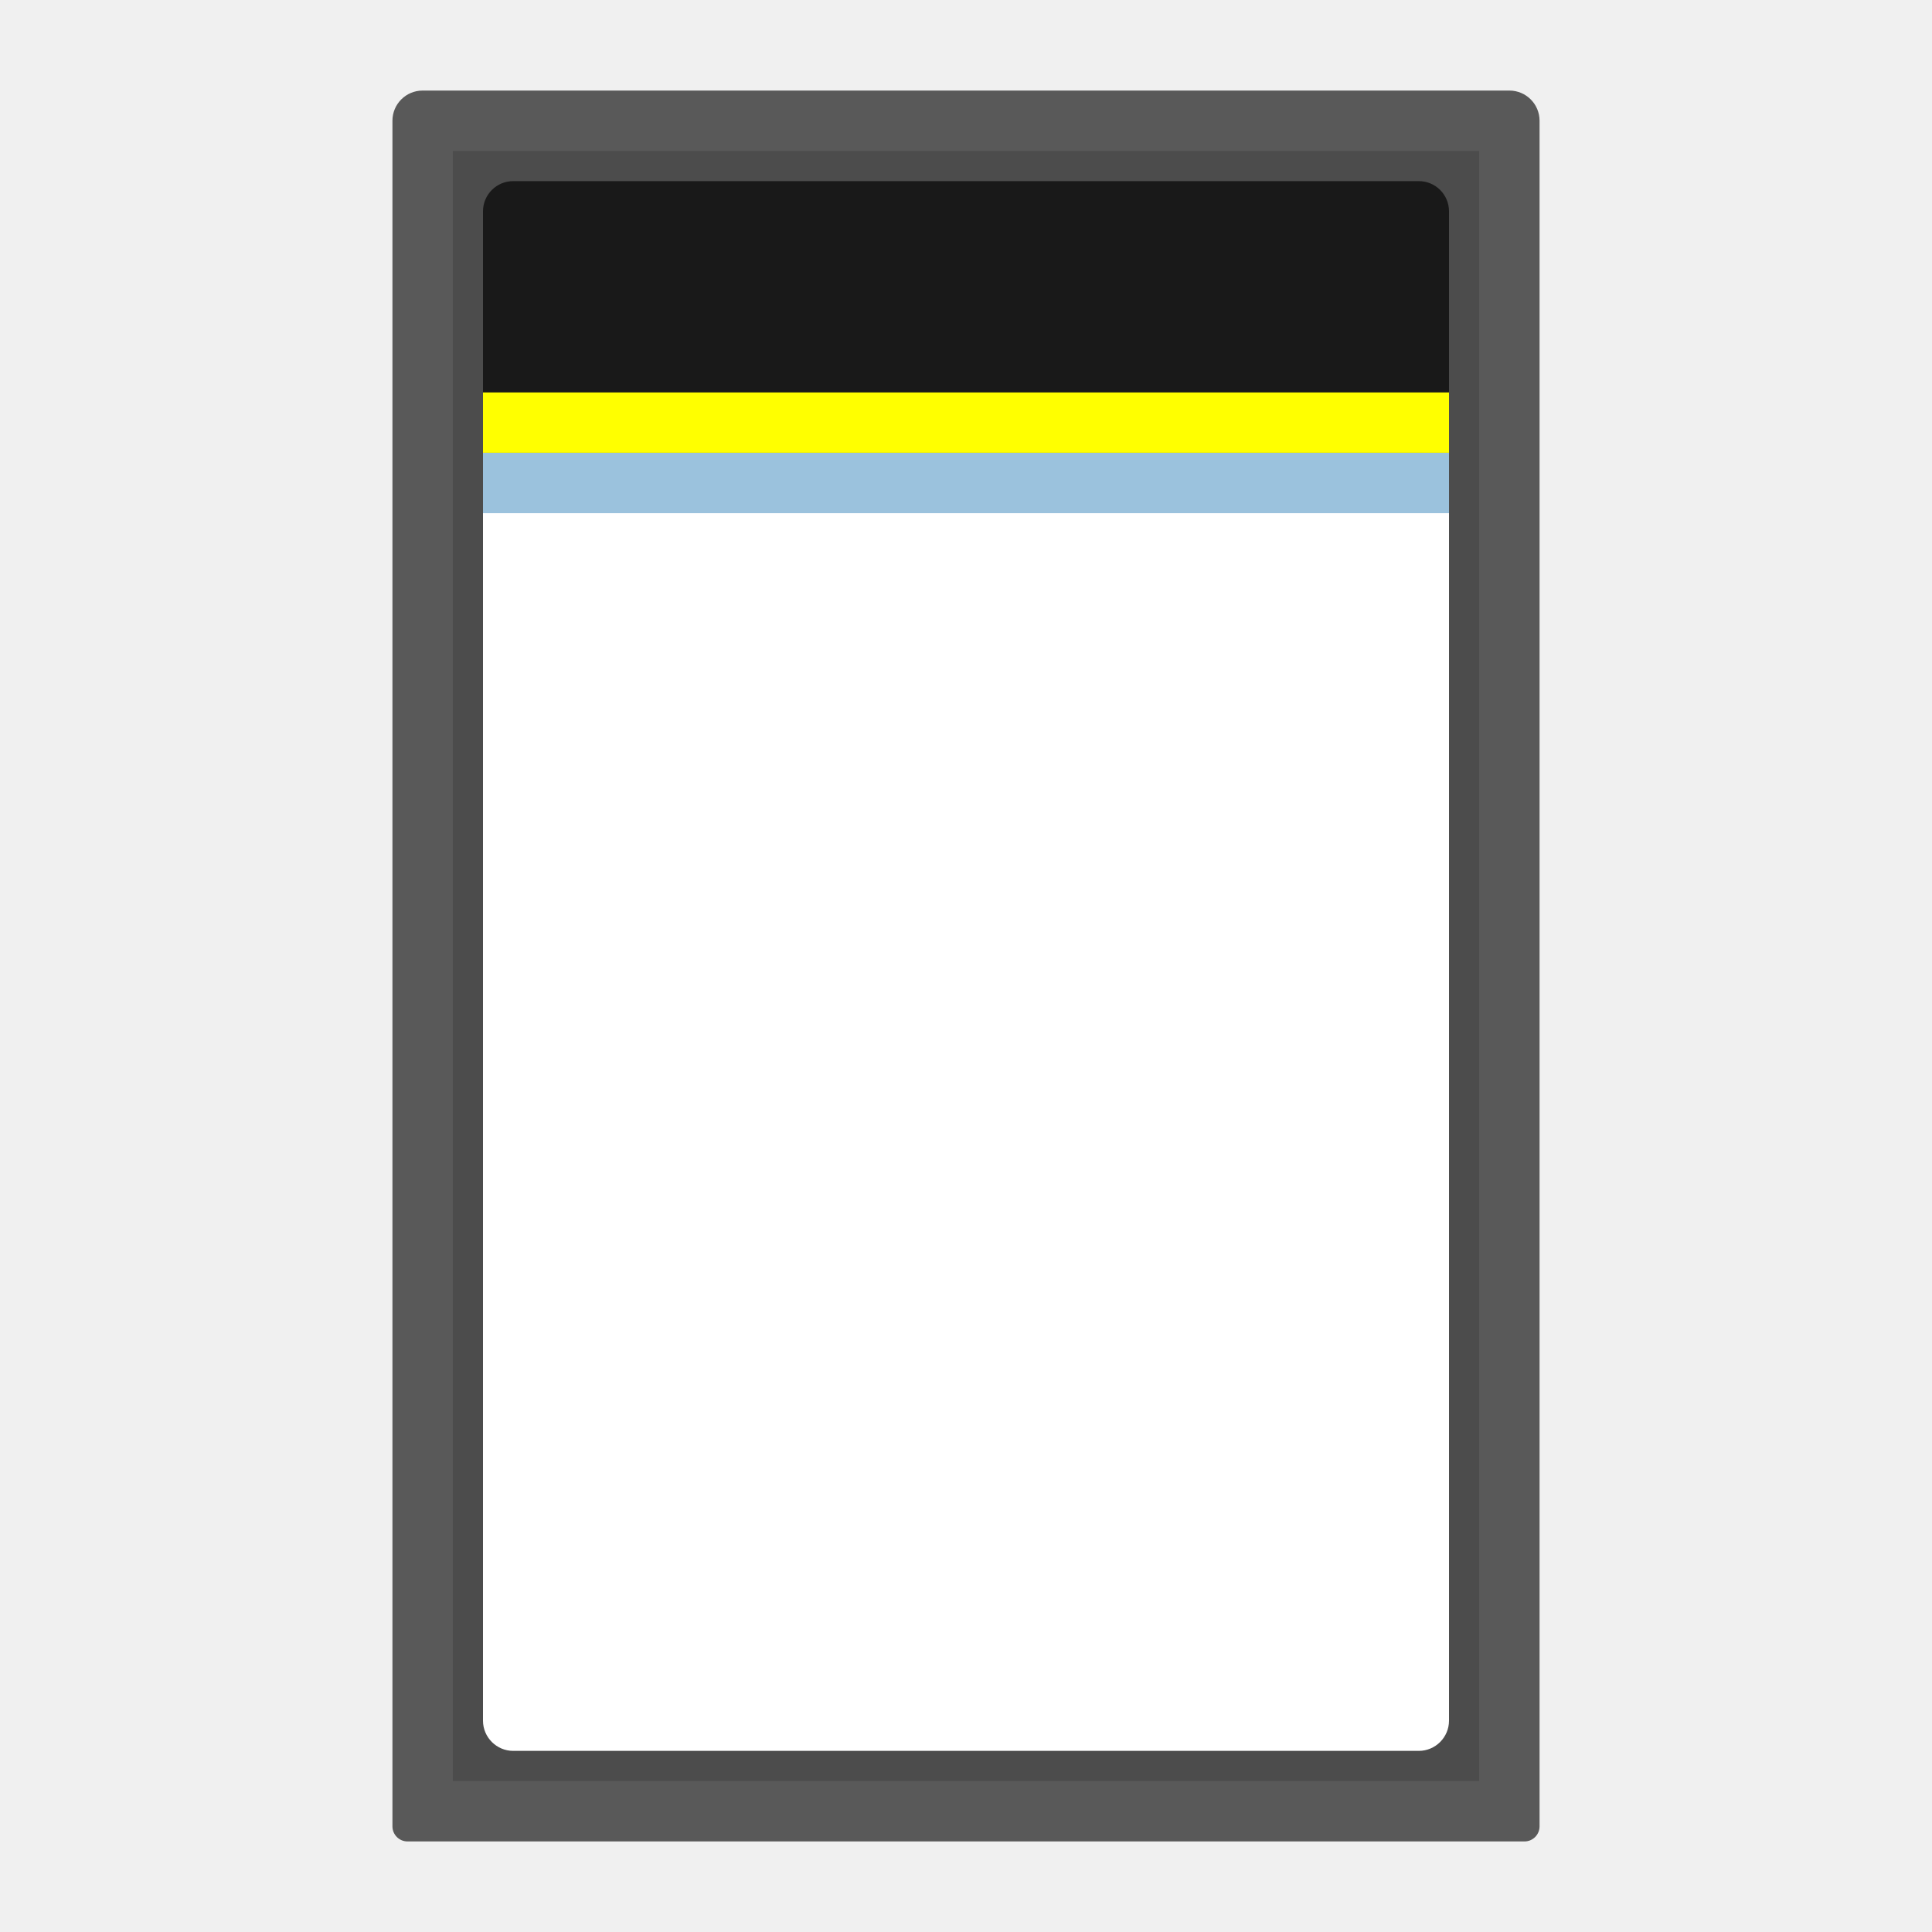
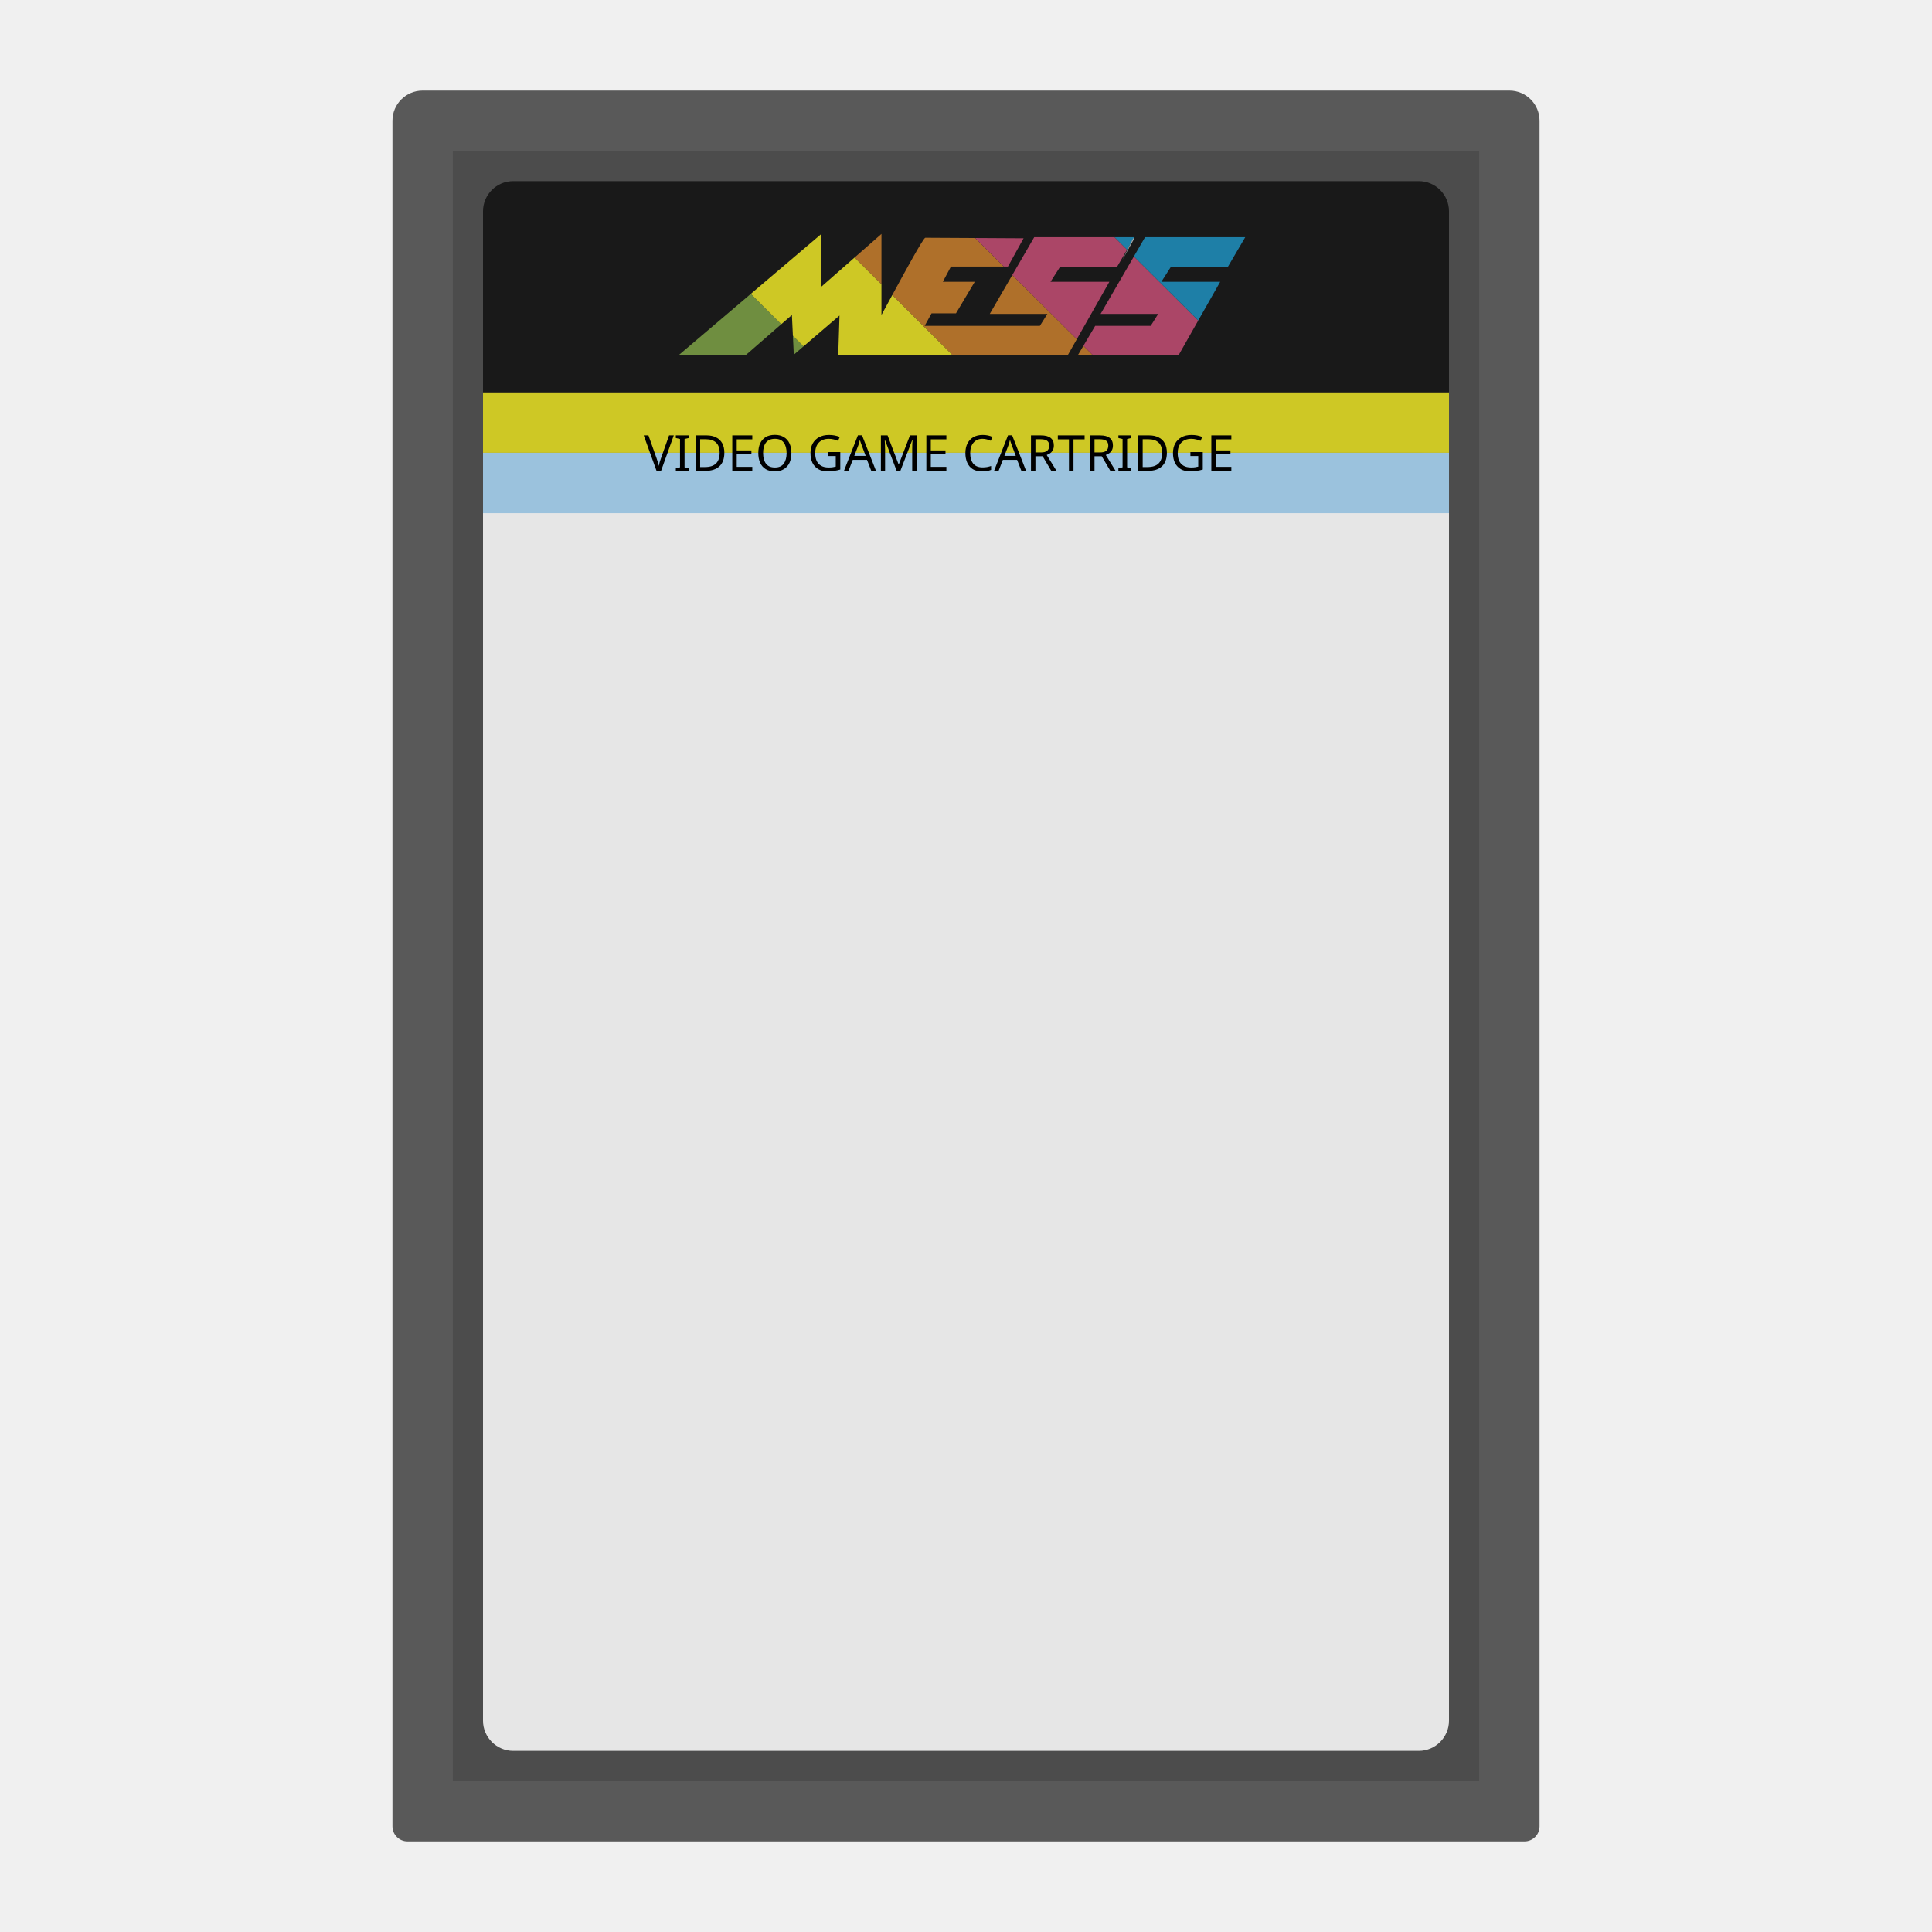
<svg xmlns="http://www.w3.org/2000/svg" viewBox="0 0 341.333 341.333" height="256" width="256" xml:space="preserve" id="svg2" version="1.1">
  <defs id="defs6">
    <clipPath id="clipPath18" clipPathUnits="userSpaceOnUse">
      <path id="path16" d="M 0,256 H 256 V 0 H 0 Z" />
    </clipPath>
    <clipPath id="clipPath26" clipPathUnits="userSpaceOnUse">
      <path id="path24" d="M 44,252 H 212 V 4 H 44 Z" />
    </clipPath>
  </defs>
  <g id="g36" transform="matrix(1.333333,0,0,-1.333333,269.3333,325.3333)">
    <path d="m 0,0 h -148 c -1.104,0 -2,0.896 -2,2 v 226 c 0,2.209 1.791,4 4,4 H -2 c 2.209,0 4,-1.791 4,-4 V 2 C 2,0.896 1.104,0 0,0" style="fill:#595959;fill-opacity:1;fill-rule:nonzero;stroke:none" id="path38" />
  </g>
  <path d="M 261.333,314.667 H 80 V 26.667 H 261.333 Z" style="fill:#4c4c4c;fill-opacity:1;fill-rule:nonzero;stroke:none;stroke-width:1.333" id="path40" />
-   <g id="g42" transform="matrix(1.333333,0,0,-1.333333,250.6667,309.3333)">
-     <path d="m 0,0 h -120 c -2.2,0 -4,1.8 -4,4 v 164 c 0,2.2 1.8,4 4,4 H 0 c 2.2,0 4,-1.8 4,-4 V 4 C 4,1.8 2.2,0 0,0" style="fill:#ffffff;fill-opacity:1;fill-rule:nonzero;stroke:none" id="path44" />
+   <g id="g42" transform="matrix(1.333333,0,0,-1.333333,250.6667,309.3333)" style="fill:#e6e6e6">
+     <path d="m 0,0 h -120 c -2.2,0 -4,1.8 -4,4 v 164 c 0,2.2 1.8,4 4,4 H 0 c 2.2,0 4,-1.8 4,-4 V 4 C 4,1.8 2.2,0 0,0" style="fill:#e6e6e6;fill-opacity:1;fill-rule:nonzero;stroke:none" id="path44" />
  </g>
  <g id="g46" transform="matrix(1.333333,0,0,-1.333333,250.6667,32)">
    <path d="m 0,0 h -120 c -2.209,0 -4,-1.791 -4,-4 v -28 c 0,-2.209 1.791,-4 4,-4 H 0 c 2.209,0 4,1.791 4,4 V -4 C 4,-1.791 2.209,0 0,0" style="fill:#191919;fill-opacity:1;fill-rule:nonzero;stroke:none" id="path48" />
  </g>
-   <path d="M 256,80 H 85.333 V 69.333 H 256 Z" style="fill:#ffff00;fill-opacity:1;fill-rule:nonzero;stroke:none;stroke-width:1.333" id="path50" />
+   <path d="M 256,80 H 85.333 V 69.333 H 256 Z" style="fill:#cec825;fill-opacity:1;fill-rule:nonzero;stroke:none;stroke-width:1.333" id="path50" />
  <path d="M 256,90.667 H 85.333 V 80 H 256 Z" style="fill:#9bc2dd;fill-opacity:1;fill-rule:nonzero;stroke:none;stroke-width:1.333" id="path52" />
+   <path style="opacity:1;vector-effect:none;fill:#af702a;fill-opacity:1;stroke:none;stroke-width:1.101;stroke-linecap:butt;stroke-linejoin:miter;stroke-miterlimit:4;stroke-dasharray:none;stroke-dashoffset:0;stroke-opacity:1;paint-order:stroke fill markers" d="m 155.73,41.333 -4.754,4.17 4.754,4.733 z m 7.743,0.673 c -0.329,0 -3.741,6.258 -5.835,10.132 l 10.575,10.527 h 20.481 l 1.55,-2.734 -11.395,-11.343 -3.982,6.871 h 10.178 l -1.328,2.113 H 163.362 l 1.217,-2.209 h 4.315 l 3.317,-5.572 h -5.641 l 1.437,-2.692 h 9.345 l -5.068,-5.045 c -4.347,-0.024 -8.587,-0.048 -8.812,-0.048 z" id="rect4657" />
+   <path style="opacity:1;vector-effect:none;fill:#ab4667;fill-opacity:1;stroke:none;stroke-width:1.101;stroke-linecap:butt;stroke-linejoin:miter;stroke-miterlimit:4;stroke-dasharray:none;stroke-dashoffset:0;stroke-opacity:1;paint-order:stroke fill markers" d="m 182.72,41.91 -3.872,6.677 11.395,11.343 5.752,-10.14 h -10.397 l 1.659,-2.596 h 10.065 l 1.805,-3.082 -2.213,-2.203 z m -10.435,0.144 5.068,5.045 h 0.722 l 2.765,-4.997 c 0,0 -4.334,-0.024 -8.555,-0.048 z" id="rect4659" />
+   <path style="opacity:1;vector-effect:none;fill:#1e7fa7;fill-opacity:1;stroke:none;stroke-width:1.101;stroke-linecap:butt;stroke-linejoin:miter;stroke-miterlimit:4;stroke-dasharray:none;stroke-dashoffset:0;stroke-opacity:1;paint-order:stroke fill markers" d="m 196.913,41.91 2.213,2.203 1.293,-2.203 z" id="rect4661" />
+   <path style="opacity:1;vector-effect:none;fill:#6f8e40;fill-opacity:1;stroke:none;stroke-width:1.101;stroke-linecap:butt;stroke-linejoin:miter;stroke-miterlimit:4;stroke-dasharray:none;stroke-dashoffset:0;stroke-opacity:1;paint-order:stroke fill markers" d="M 132.648,51.921 120,62.665 h 11.836 l 6.195,-5.384 z m 7.436,7.402 0.159,3.342 1.719,-1.472 z" id="rect845" />
+   <path style="opacity:1;vector-effect:none;fill:#cec825;fill-opacity:1;stroke:none;stroke-width:1.101;stroke-linecap:butt;stroke-linejoin:miter;stroke-miterlimit:4;stroke-dasharray:none;stroke-dashoffset:0;stroke-opacity:1;paint-order:stroke fill markers" d="m 145.109,41.333 -12.462,10.588 5.384,5.359 1.878,-1.63 0.174,3.673 1.878,1.87 6.356,-5.447 -0.22,6.919 h 20.115 L 157.638,52.137 c -0.726,1.343 -1.908,3.513 -1.908,3.513 v -5.413 l -4.754,-4.733 -5.867,5.149 z" id="rect847" />
+   <path style="opacity:1;vector-effect:none;fill:#af702a;fill-opacity:1;stroke:none;stroke-width:1.101;stroke-linecap:butt;stroke-linejoin:miter;stroke-miterlimit:4;stroke-dasharray:none;stroke-dashoffset:0;stroke-opacity:1;paint-order:stroke fill markers" d="m 191.41,61.093 -0.931,1.574 h 2.512 z" id="rect851" />
+   <path style="opacity:1;vector-effect:none;fill:#ab4667;fill-opacity:1;stroke:none;stroke-width:1.101;stroke-linecap:butt;stroke-linejoin:miter;stroke-miterlimit:4;stroke-dasharray:none;stroke-dashoffset:0;stroke-opacity:1;paint-order:stroke fill markers" d="m 200.329,45.31 -5.884,10.148 h 10.178 l -1.326,2.115 h -9.809 l -2.077,3.519 1.581,1.574 h 15.281 l 3.424,-6.04 z" id="rect853" />
+   <path style="opacity:1;vector-effect:none;fill:#1e7fa7;fill-opacity:1;stroke:none;stroke-width:1.101;stroke-linecap:butt;stroke-linejoin:miter;stroke-miterlimit:4;stroke-dasharray:none;stroke-dashoffset:0;stroke-opacity:1;paint-order:stroke fill markers" d="m 202.299,41.91 -1.97,3.4 11.368,11.316 3.878,-6.838 h -10.397 l 1.659,-2.594 h 10.065 L 220,41.91 Z" id="rect855" />
+   <path d="m 200.419,42.102 c 0,0 -0.079,0 -0.216,-0.002 l -1.954,3.921 z" style="fill:#a6a6a6;fill-opacity:1;fill-rule:nonzero;stroke:none;stroke-width:1.782;stroke-opacity:1" id="path865" />
+   <text xml:space="preserve" style="font-style:normal;font-weight:normal;font-size:8.806px;line-height:1.25;font-family:sans-serif;letter-spacing:0px;word-spacing:0px;fill:#000000;fill-opacity:1;stroke:none;stroke-width:0.826" x="113.054" y="83.677" id="text4691" transform="scale(1.005949,0.9940858)">
+     <tspan id="tspan4689" x="113.054" y="83.677" style="stroke-width:0.826">VIDEO GAME CARTRIDGE</tspan>
+   </text>
</svg>
